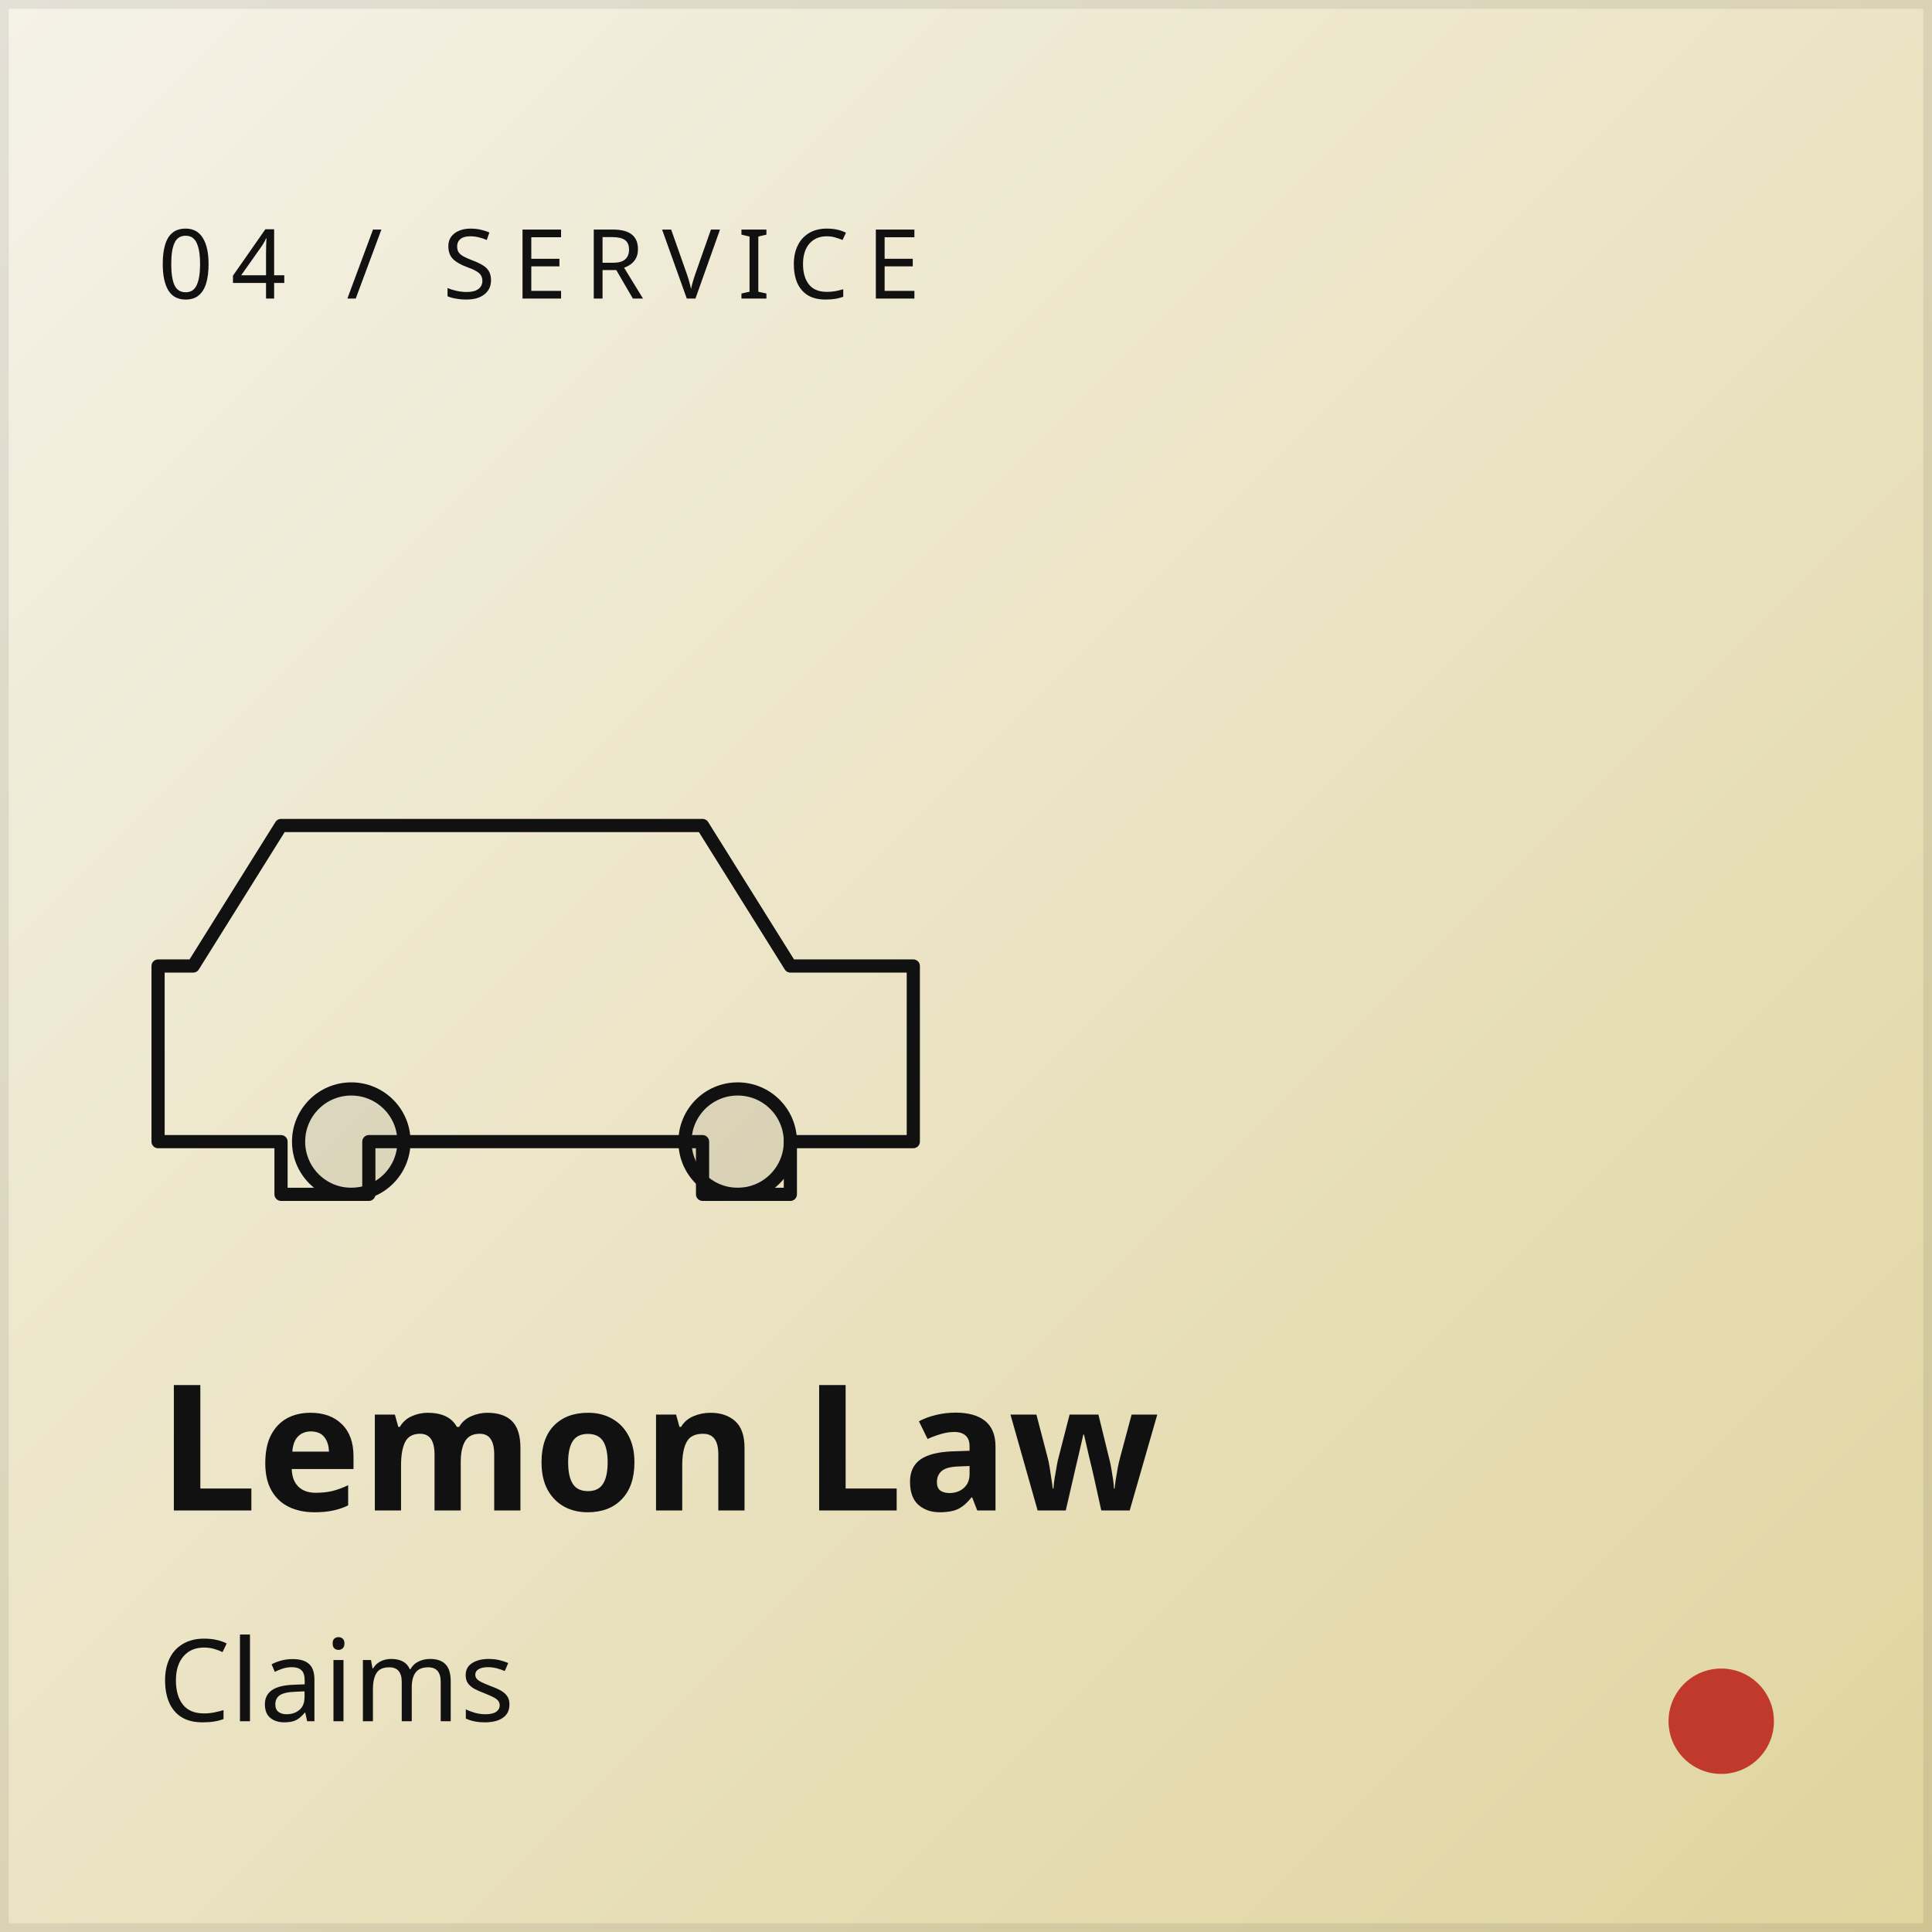
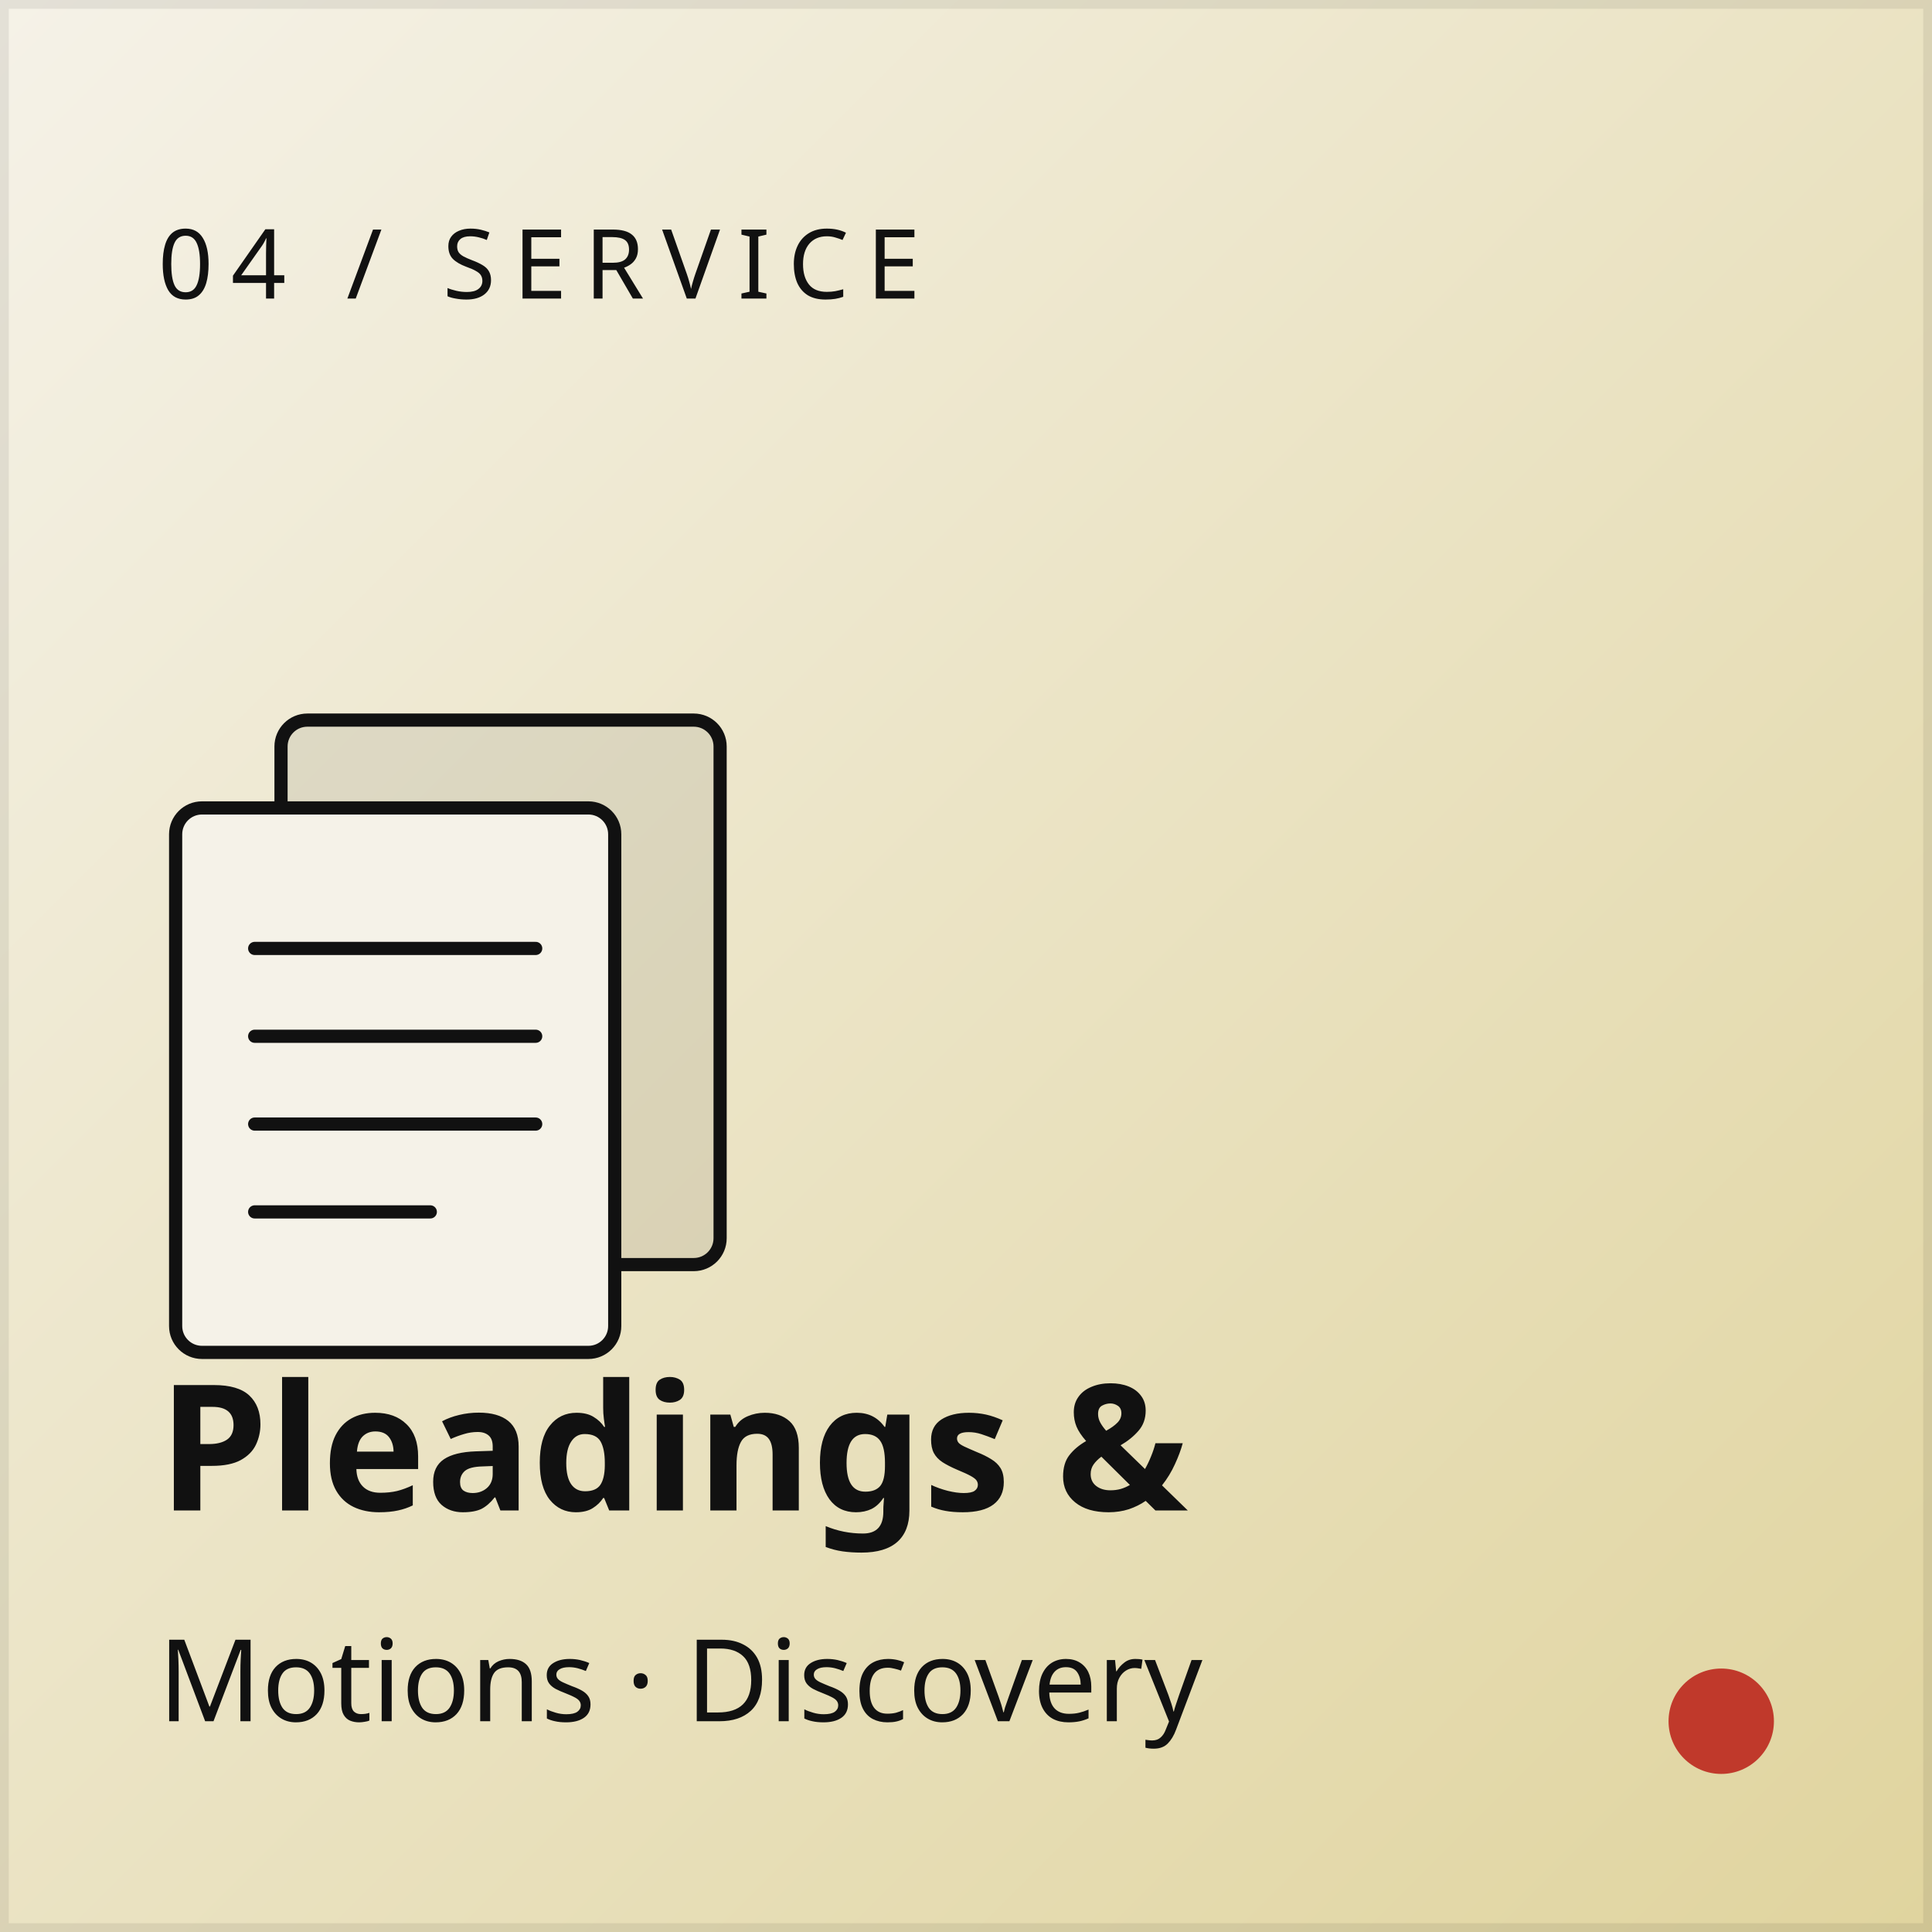
<svg xmlns="http://www.w3.org/2000/svg" viewBox="0 0 220 220" width="220" height="220">
  <defs>
    <linearGradient id="g4" x1="0" y1="0" x2="1" y2="1">
      <stop offset="0%" stop-color="#F5F2E8" />
      <stop offset="100%" stop-color="#E0D49E" />
    </linearGradient>
  </defs>
  <rect width="220" height="220" fill="url(#g4)" />
  <rect x="0.5" y="0.5" width="219" height="219" fill="none" stroke="#111" stroke-opacity="0.08" />
  <text x="18" y="34" font-family="Inter Tight, sans-serif" font-size="11" font-weight="500" fill="#111" letter-spacing="2">04 / SERVICE</text>
-   <g transform="translate(18,80)" stroke="#111" stroke-width="1.5" fill="none" stroke-linecap="round" stroke-linejoin="round">
-     <path d="M4 30 L14 14 L62 14 L72 30 L86 30 L86 50 L72 50 L72 56 L62 56 L62 50 L24 50 L24 56 L14 56 L14 50 L0 50 L0 30 Z" />
-     <circle cx="22" cy="50" r="6" fill="#111" fill-opacity="0.08" />
-     <circle cx="66" cy="50" r="6" fill="#111" fill-opacity="0.08" />
+   <g transform="translate(18,78)" stroke="#111" stroke-width="1.5" fill="none" stroke-linecap="round" stroke-linejoin="round">
+     <rect x="14" y="4" width="50" height="62" rx="3" fill="#111" fill-opacity="0.08" />
+     <rect x="2" y="14" width="50" height="62" rx="3" fill="#F5F2E8" />
+     <line x1="11" y1="30" x2="43" y2="30" />
+     <line x1="11" y1="40" x2="43" y2="40" />
+     <line x1="11" y1="50" x2="43" y2="50" />
+     <line x1="11" y1="60" x2="31" y2="60" />
  </g>
-   <text x="18" y="172" font-family="Inter Tight, sans-serif" font-size="20" font-weight="700" fill="#111">Lemon Law</text>
-   <text x="18" y="196" font-family="Inter Tight, sans-serif" font-size="13" font-weight="400" fill="#111">Claims</text>
+   <text x="18" y="172" font-family="Inter Tight, sans-serif" font-size="20" font-weight="700" fill="#111">Pleadings &amp;</text>
+   <text x="18" y="196" font-family="Inter Tight, sans-serif" font-size="13" font-weight="400" fill="#111">Motions · Discovery</text>
  <circle cx="196" cy="196" r="6" fill="#C0392B" />
</svg>
